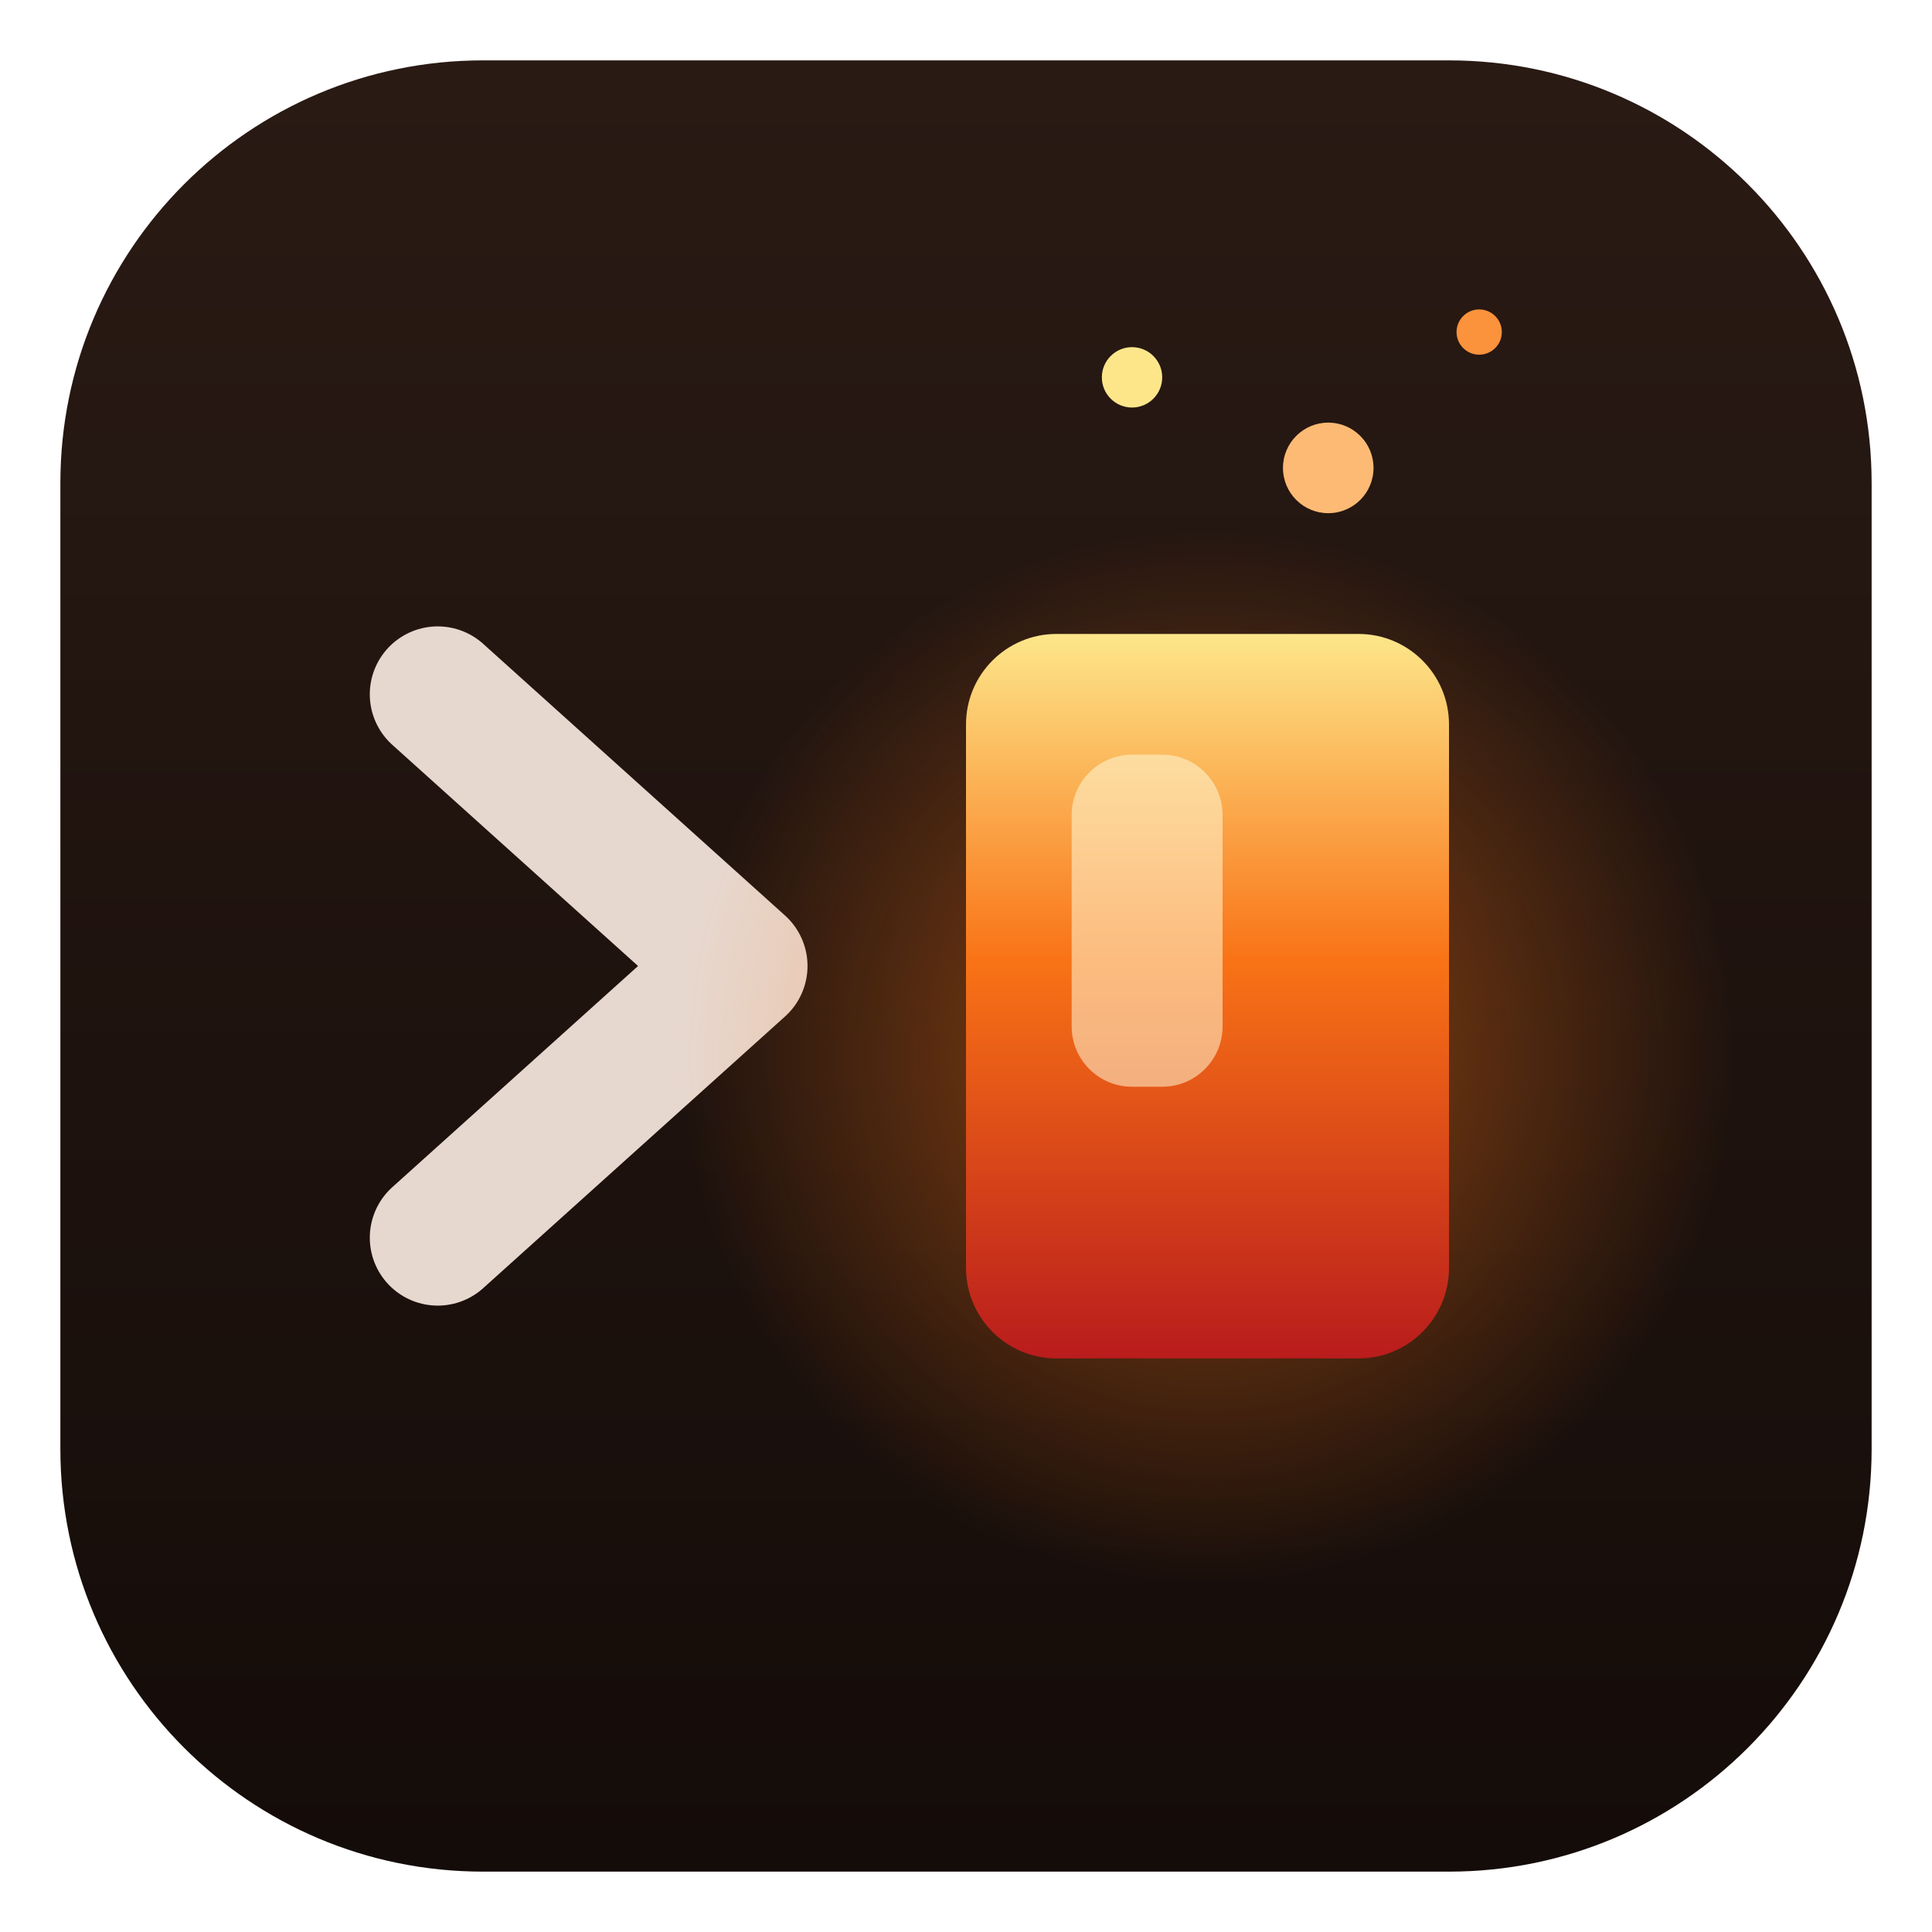
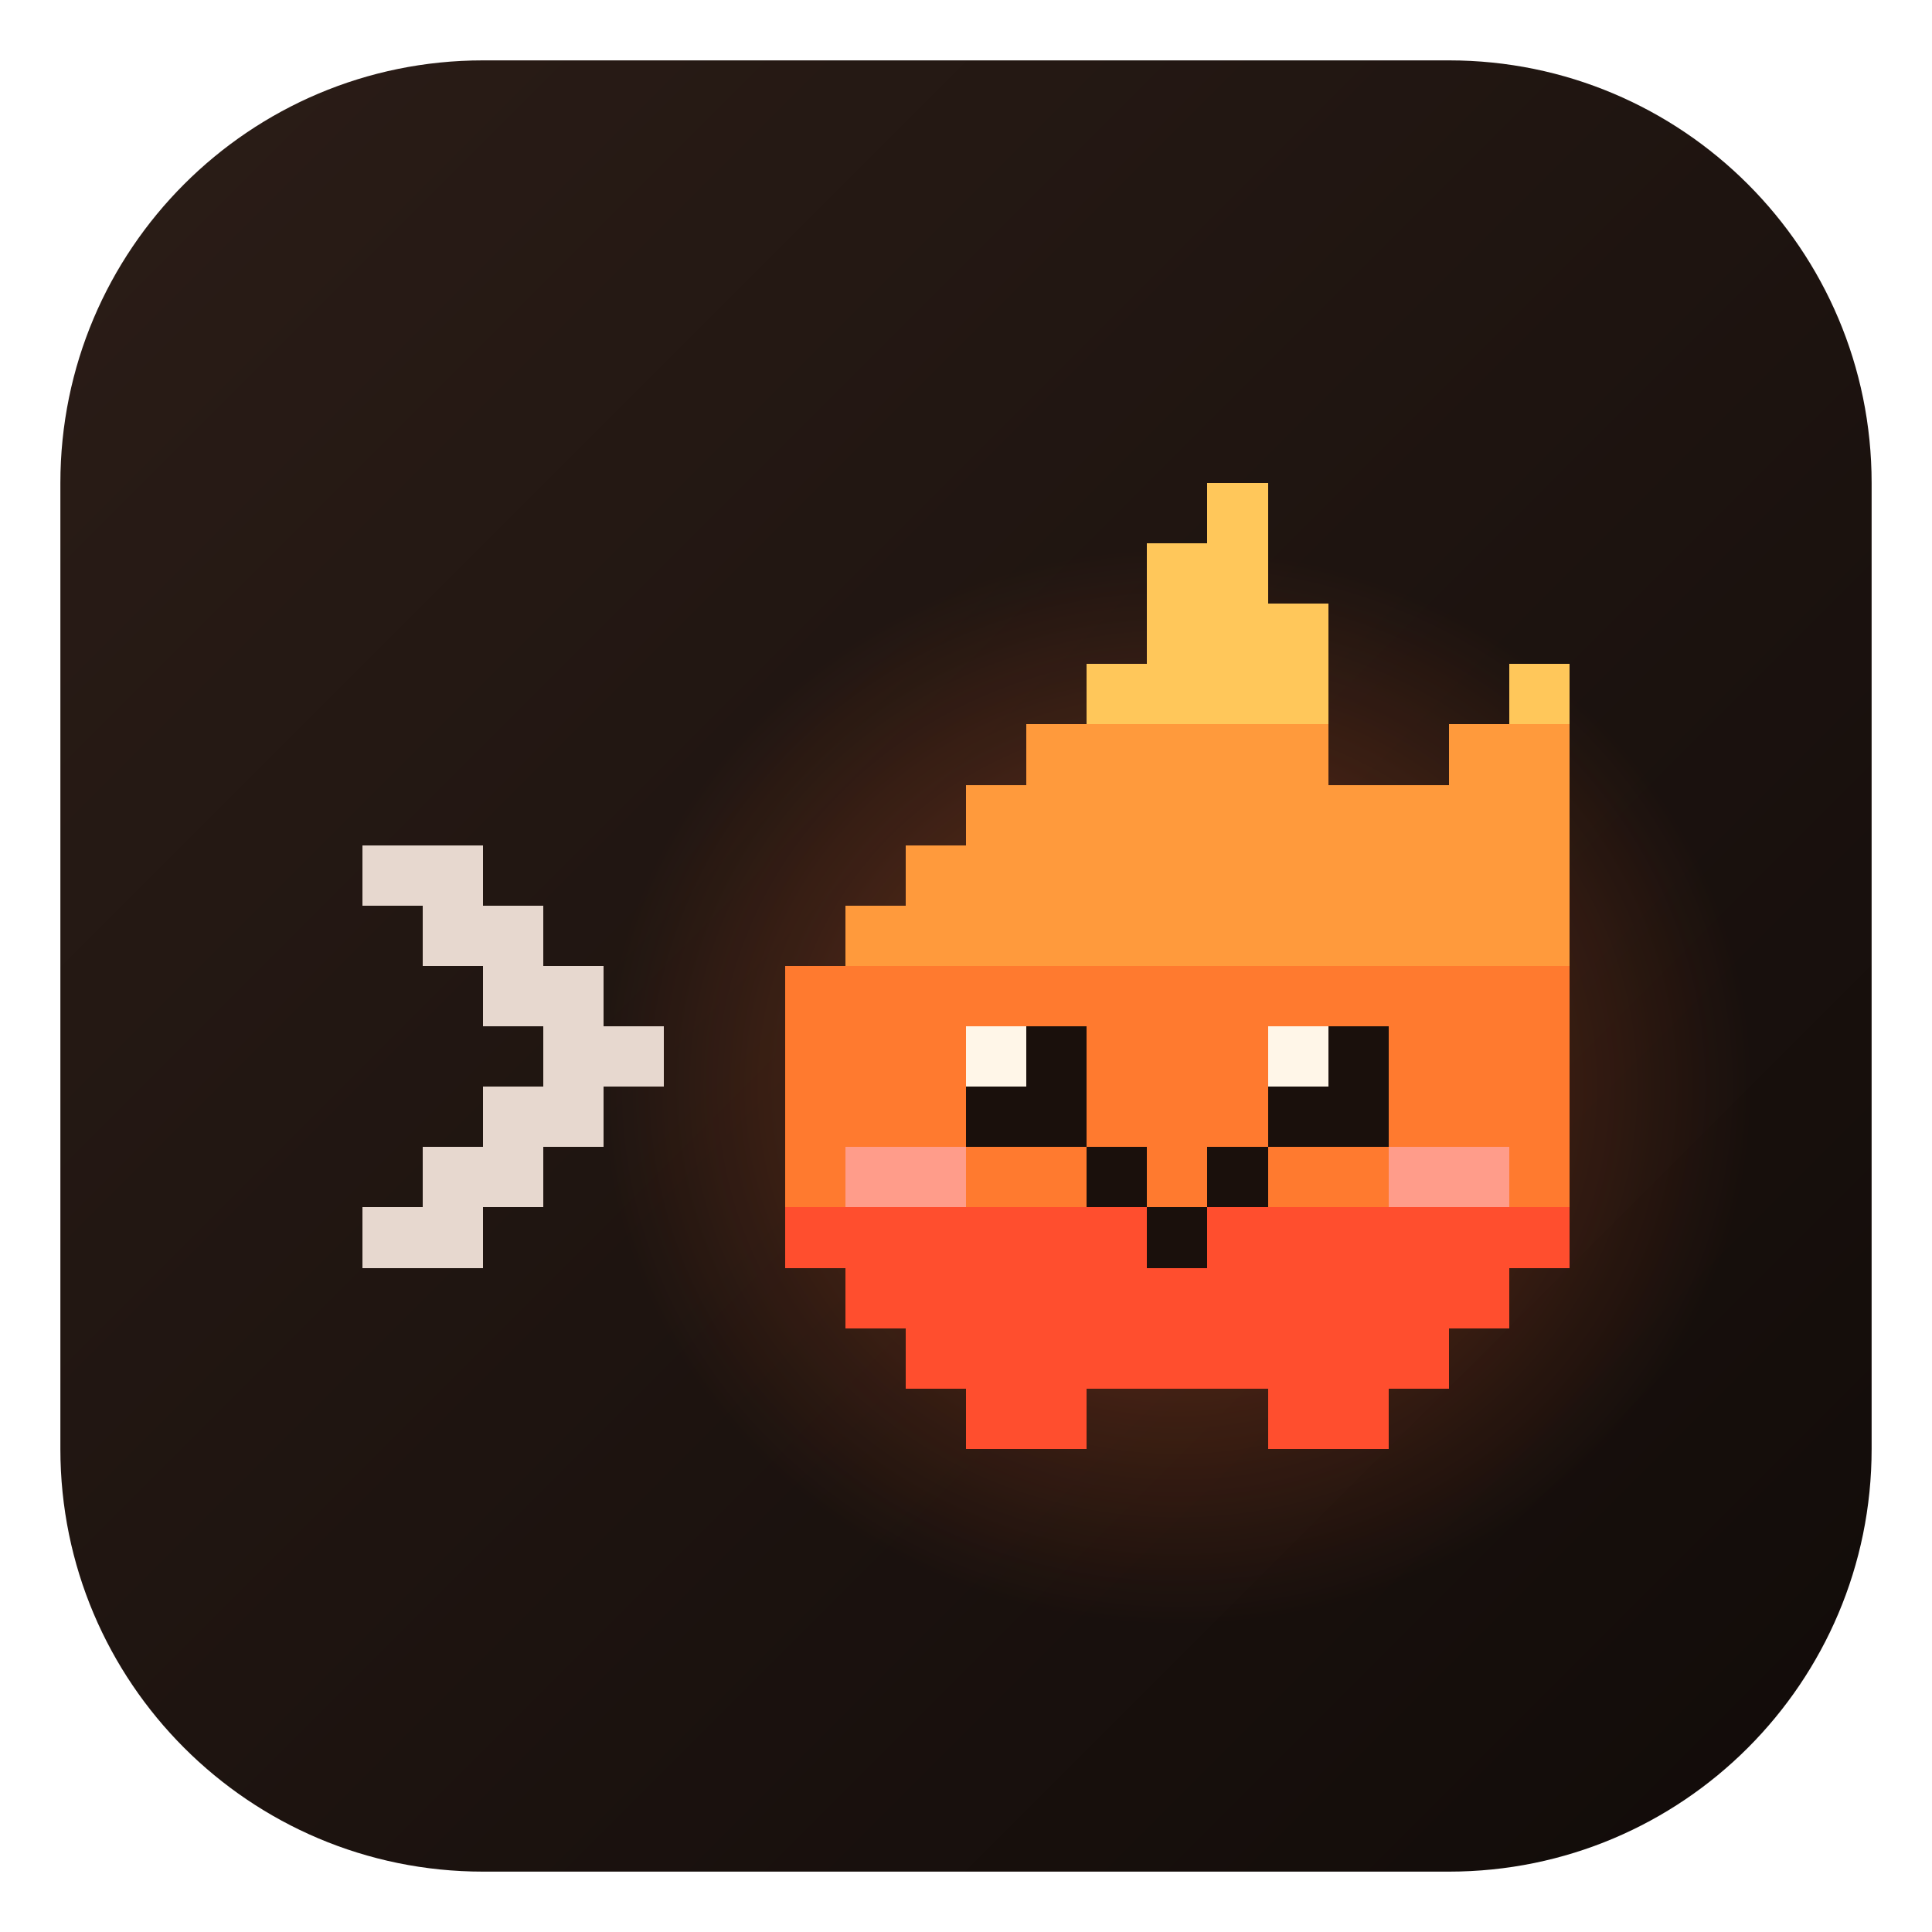
<svg xmlns="http://www.w3.org/2000/svg" viewBox="0 0 256 256">
  <defs>
-     <linearGradient id="a-bg" x1="0" y1="0" x2="0" y2="1">
-       <stop offset="0" stop-color="#2a1a14" />
-       <stop offset="1" stop-color="#140c09" />
+     <linearGradient id="tile" x1="0" y1="0" x2="1" y2="1">
+       <stop offset="0" stop-color="#2B1D17" />
+       <stop offset="1" stop-color="#110B09" />
    </linearGradient>
-     <linearGradient id="a-ember" x1="0" y1="1" x2="0" y2="0">
-       <stop offset="0" stop-color="#b91c1c" />
-       <stop offset=".55" stop-color="#f97316" />
-       <stop offset="1" stop-color="#fde68a" />
-     </linearGradient>
-     <radialGradient id="a-glow" cx=".5" cy=".5" r=".5">
-       <stop offset="0" stop-color="#f97316" stop-opacity=".55" />
-       <stop offset="1" stop-color="#f97316" stop-opacity="0" />
+     <radialGradient id="glow" cx="0.5" cy="0.5" r="0.5">
+       <stop offset="0" stop-color="#FF6A2F" stop-opacity="0.4" />
+       <stop offset="1" stop-color="#FF6A2F" stop-opacity="0" />
    </radialGradient>
  </defs>
-   <rect x="8" y="8" width="240" height="240" rx="56" fill="url(#a-bg)" />
-   <path d="M58 92 L98 128 L58 164" fill="none" stroke="#e7d8cf" stroke-width="18" stroke-linecap="round" stroke-linejoin="round" />
-   <circle cx="160" cy="140" r="70" fill="url(#a-glow)" />
-   <rect x="128" y="84" width="64" height="96" rx="12" fill="url(#a-ember)" />
-   <rect x="142" y="100" width="20" height="44" rx="8" fill="#fff7d6" opacity=".55" />
-   <circle cx="176" cy="62" r="6" fill="#fdba74" />
-   <circle cx="150" cy="50" r="4" fill="#fde68a" />
-   <circle cx="196" cy="44" r="3" fill="#fb923c" />
+   <rect x="8" y="8" width="240" height="240" rx="56" fill="url(#tile)" />
+   <ellipse cx="156" cy="144" rx="76.8" ry="71.68" fill="url(#glow)" />
+   <g shape-rendering="crispEdges">
+     <rect x="160" y="64" width="8" height="8" fill="#FFC75A" />
+     <rect x="152" y="72" width="16" height="8" fill="#FFC75A" />
+     <rect x="152" y="80" width="24" height="8" fill="#FFC75A" />
+     <rect x="144" y="88" width="32" height="8" fill="#FFC75A" />
+     <rect x="200" y="88" width="8" height="8" fill="#FFC75A" />
+     <rect x="136" y="96" width="40" height="8" fill="#FF9A3C" />
+     <rect x="192" y="96" width="16" height="8" fill="#FF9A3C" />
+     <rect x="128" y="104" width="80" height="8" fill="#FF9A3C" />
+     <rect x="48" y="112" width="16" height="8" fill="#E7D8CF" />
+     <rect x="120" y="112" width="88" height="8" fill="#FF9A3C" />
+     <rect x="56" y="120" width="16" height="8" fill="#E7D8CF" />
+     <rect x="112" y="120" width="96" height="8" fill="#FF9A3C" />
+     <rect x="64" y="128" width="16" height="8" fill="#E7D8CF" />
+     <rect x="104" y="128" width="104" height="8" fill="#FF7A2F" />
+     <rect x="72" y="136" width="16" height="8" fill="#E7D8CF" />
+     <rect x="104" y="136" width="24" height="8" fill="#FF7A2F" />
+     <rect x="128" y="136" width="8" height="8" fill="#FFF6E8" />
+     <rect x="136" y="136" width="8" height="8" fill="#1A100C" />
+     <rect x="144" y="136" width="24" height="8" fill="#FF7A2F" />
+     <rect x="168" y="136" width="8" height="8" fill="#FFF6E8" />
+     <rect x="176" y="136" width="8" height="8" fill="#1A100C" />
+     <rect x="184" y="136" width="24" height="8" fill="#FF7A2F" />
+     <rect x="64" y="144" width="16" height="8" fill="#E7D8CF" />
+     <rect x="104" y="144" width="24" height="8" fill="#FF7A2F" />
+     <rect x="128" y="144" width="16" height="8" fill="#1A100C" />
+     <rect x="144" y="144" width="24" height="8" fill="#FF7A2F" />
+     <rect x="168" y="144" width="16" height="8" fill="#1A100C" />
+     <rect x="184" y="144" width="24" height="8" fill="#FF7A2F" />
+     <rect x="56" y="152" width="16" height="8" fill="#E7D8CF" />
+     <rect x="104" y="152" width="8" height="8" fill="#FF7A2F" />
+     <rect x="112" y="152" width="16" height="8" fill="#FF9C8A" />
+     <rect x="128" y="152" width="16" height="8" fill="#FF7A2F" />
+     <rect x="144" y="152" width="8" height="8" fill="#1A100C" />
+     <rect x="152" y="152" width="8" height="8" fill="#FF7A2F" />
+     <rect x="160" y="152" width="8" height="8" fill="#1A100C" />
+     <rect x="168" y="152" width="16" height="8" fill="#FF7A2F" />
+     <rect x="184" y="152" width="16" height="8" fill="#FF9C8A" />
+     <rect x="200" y="152" width="8" height="8" fill="#FF7A2F" />
+     <rect x="48" y="160" width="16" height="8" fill="#E7D8CF" />
+     <rect x="104" y="160" width="48" height="8" fill="#FF4E2E" />
+     <rect x="152" y="160" width="8" height="8" fill="#1A100C" />
+     <rect x="160" y="160" width="48" height="8" fill="#FF4E2E" />
+     <rect x="112" y="168" width="88" height="8" fill="#FF4E2E" />
+     <rect x="120" y="176" width="72" height="8" fill="#FF4E2E" />
+     <rect x="128" y="184" width="16" height="8" fill="#FF4E2E" />
+     <rect x="168" y="184" width="16" height="8" fill="#FF4E2E" />
+   </g>
</svg>
